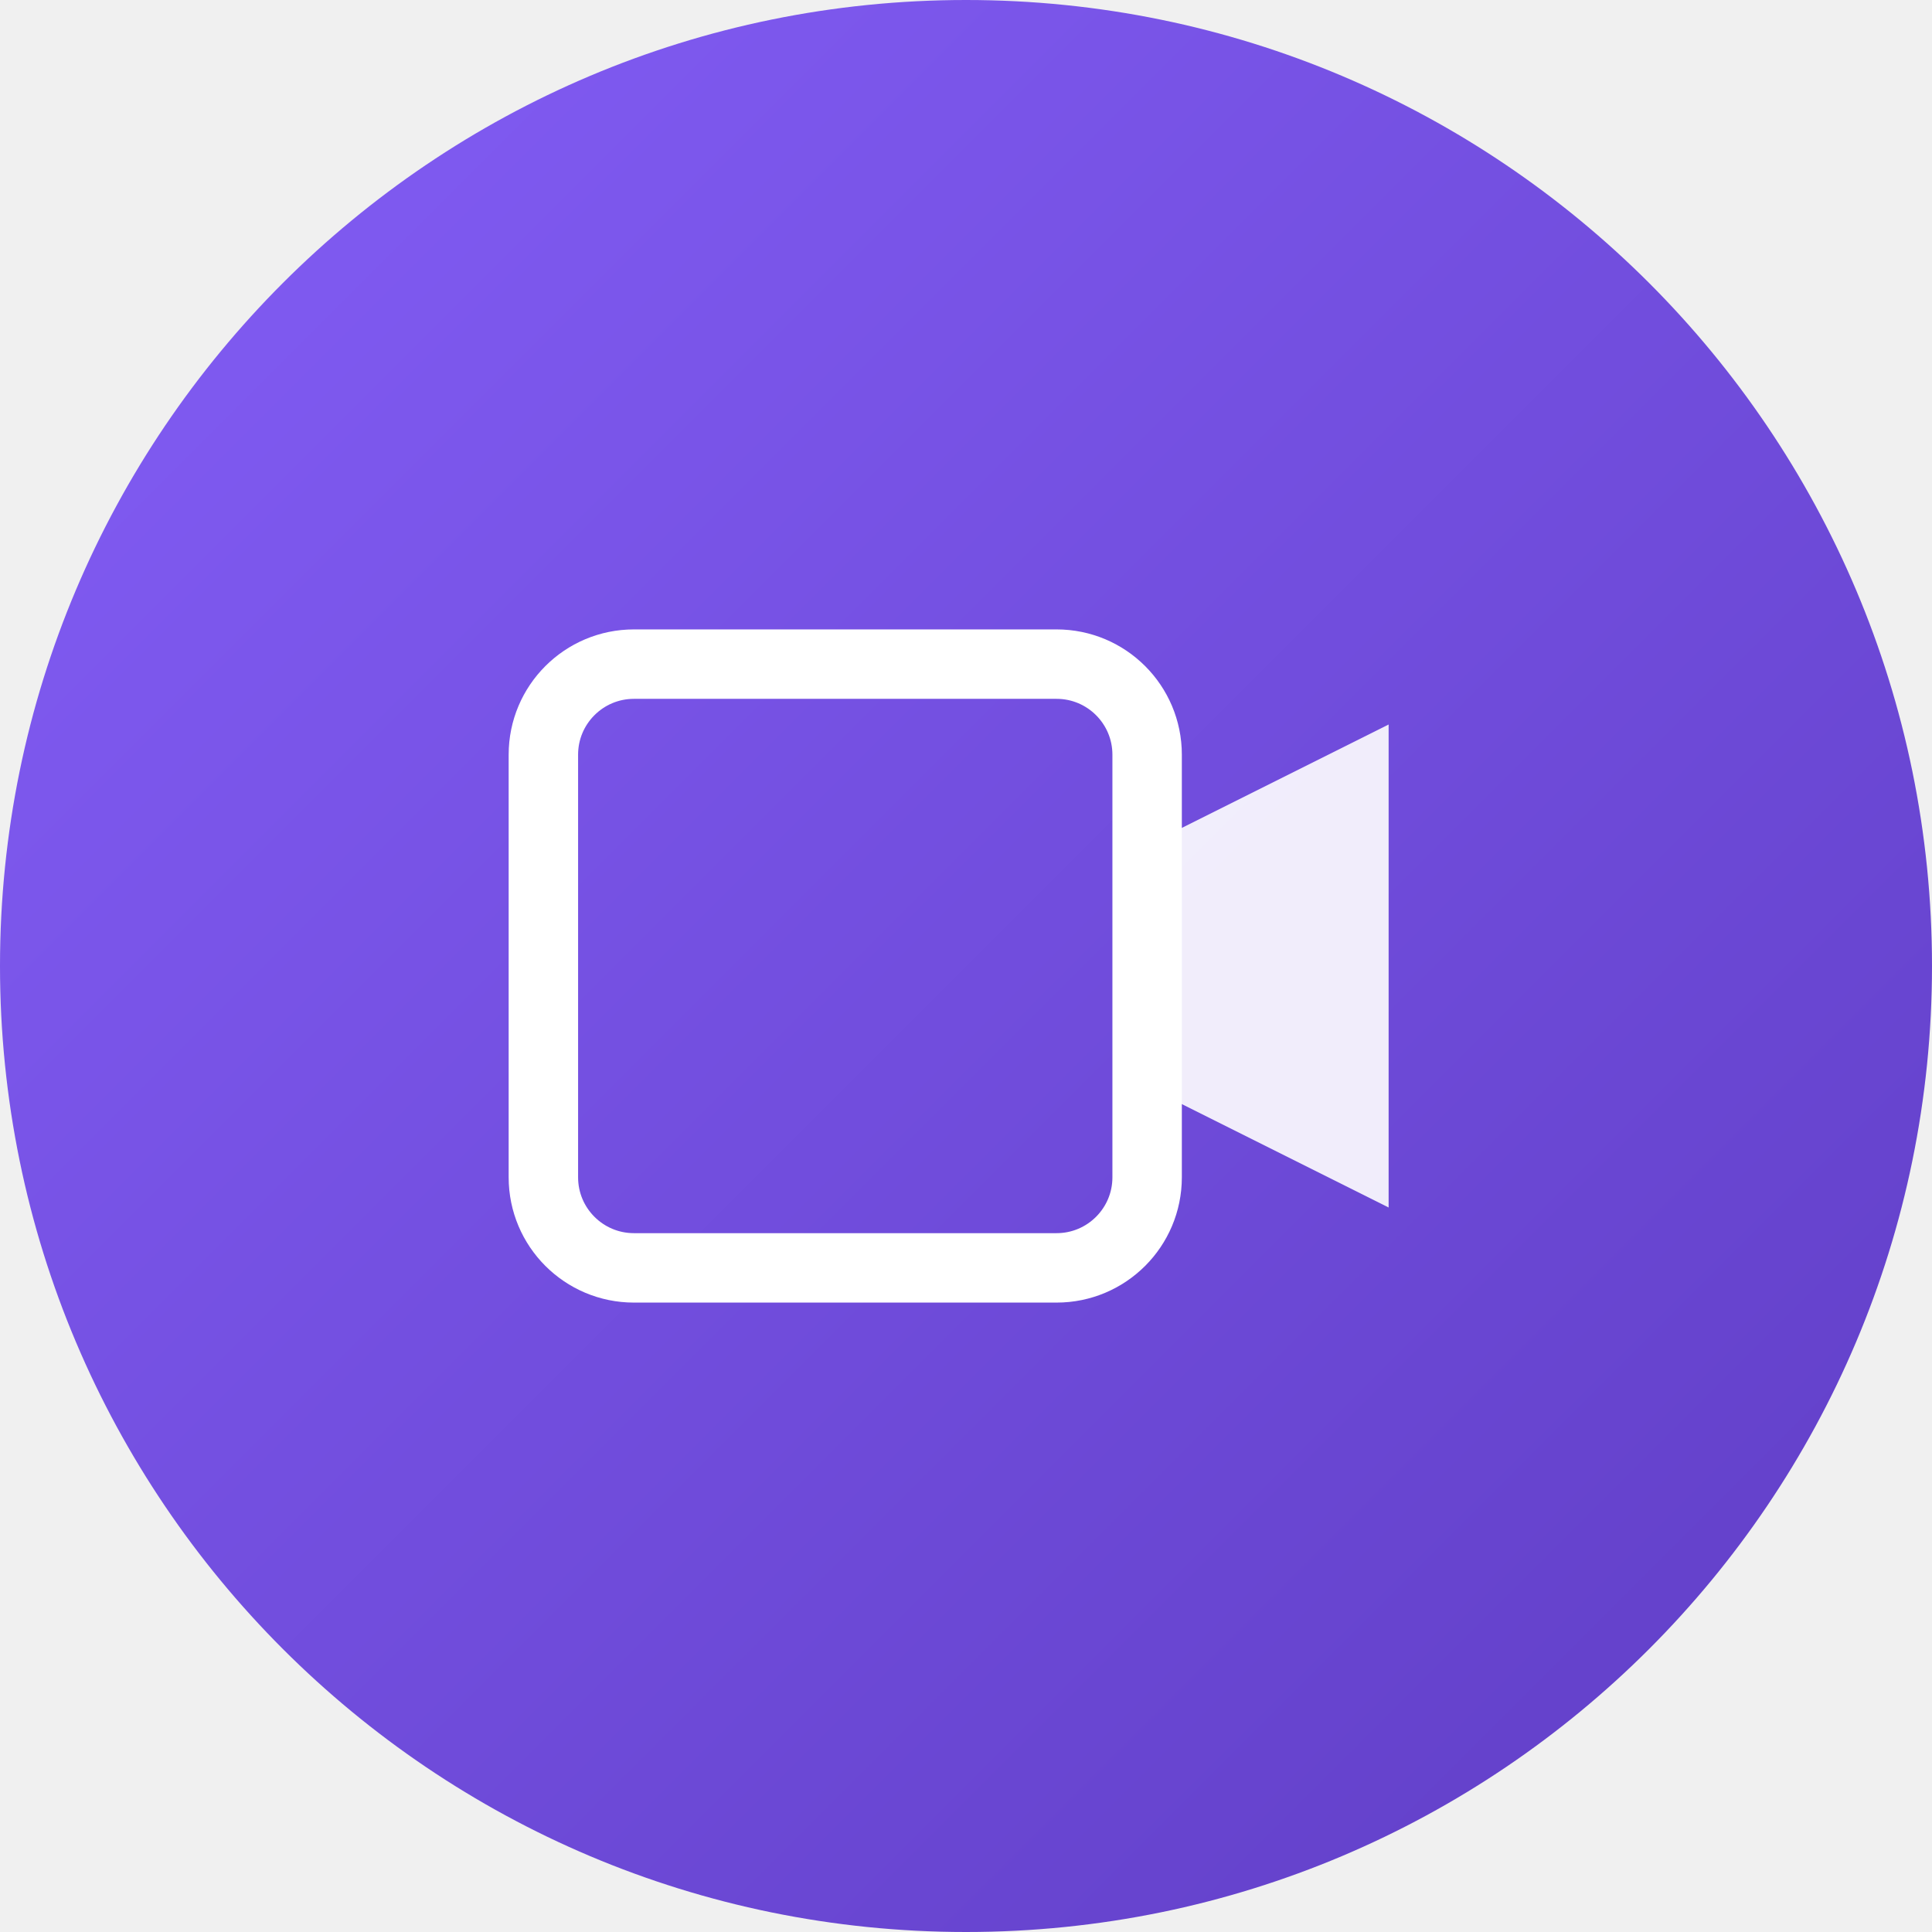
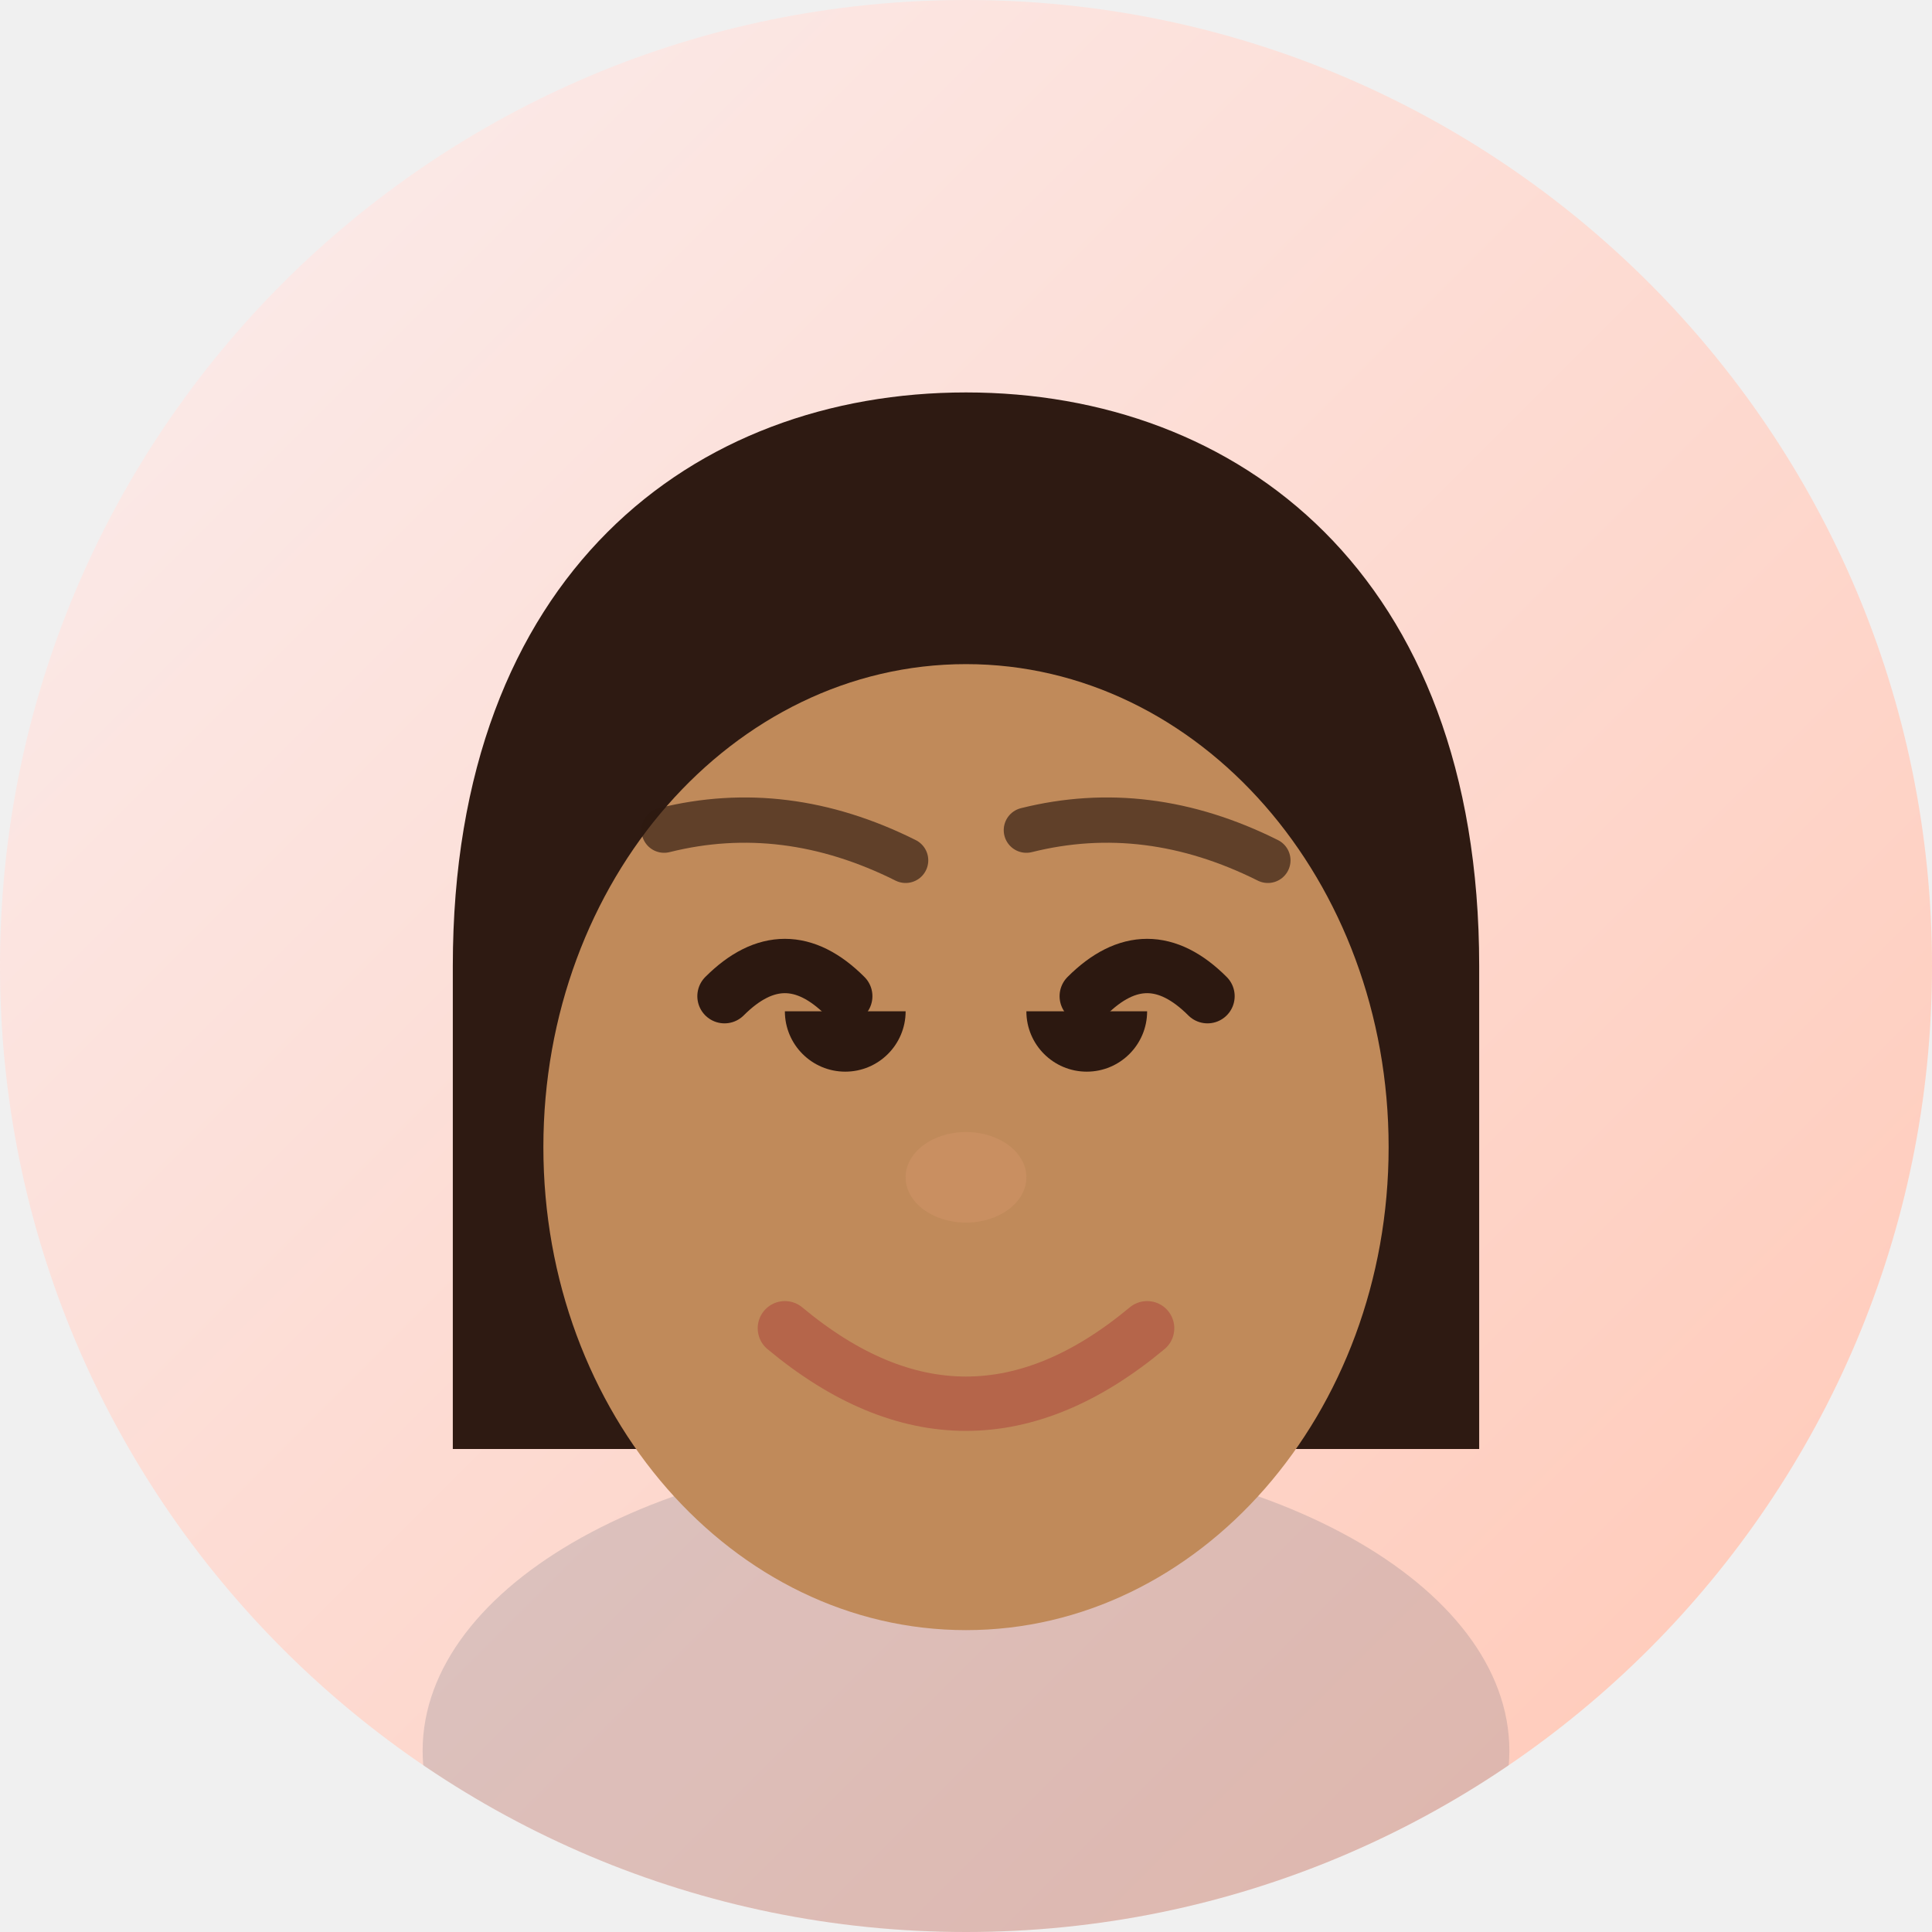
- <svg xmlns="http://www.w3.org/2000/svg" viewBox="0 0 64 64" role="img" aria-label="Video Production">
+ <svg xmlns="http://www.w3.org/2000/svg" viewBox="0 0 64 64" role="img" aria-label="Warm — welcoming">
  <defs>
-     <linearGradient id="bg" x1="0" y1="0" x2="64" y2="64" gradientUnits="userSpaceOnUse">
-       <stop offset="0%" stop-color="#845ef7" />
-       <stop offset="100%" stop-color="#5f3dc4" />
+     <linearGradient id="bg-pax14" x1="8" y1="8" x2="56" y2="56" gradientUnits="userSpaceOnUse">
+       <stop offset="0%" stop-color="#FBE9E7" />
+       <stop offset="100%" stop-color="#FFCCBC" />
    </linearGradient>
+     <clipPath id="clip-pax14">
+       <circle cx="32" cy="32" r="32" />
+     </clipPath>
  </defs>
-   <circle cx="32" cy="32" r="32" fill="url(#bg)" />
-   <rect x="18" y="22" width="20" height="20" rx="3" fill="none" stroke="#fff" stroke-width="2.3" />
-   <path d="M38 28l8-4v16l-8-4V28z" fill="#fff" opacity=".9" />
+   <circle cx="32" cy="32" r="32" fill="url(#bg-pax14)" />
+   <g clip-path="url(#clip-pax14)">
+     <ellipse cx="32" cy="58" rx="18" ry="10" fill="#4A5568" opacity=".18" />
+     <path d="M15 32c0-13 8-19 17-19s17 6 17 19v16H15V32z" fill="#2E1A12" />
+     <ellipse cx="32" cy="38" rx="14" ry="16" fill="#C08A5A" />
+     <ellipse cx="32" cy="40" rx="11" ry="13" fill="#C08A5A" />
+     <path d="M22 27.5q4-1 8 1M34 27.5q4-1 8 1" fill="none" stroke="#2C1810" stroke-width="1.5" stroke-linecap="round" opacity=".65" />
+     <path d="M24 33q2-2 4 0M36 33q2-2 4 0" fill="none" stroke="#2C1810" stroke-width="1.8" stroke-linecap="round" />
+     <path d="M26 33.5a2 2 0 004 0M34 33.5a2 2 0 004 0" fill="#2C1810" />
+     <ellipse cx="32" cy="39" rx="2" ry="1.5" fill="#D4956A" opacity=".45" />
+     <path d="M26 44q6 5 12 0" fill="none" stroke="#B5654A" stroke-width="1.8" stroke-linecap="round" />
+   </g>
</svg>
